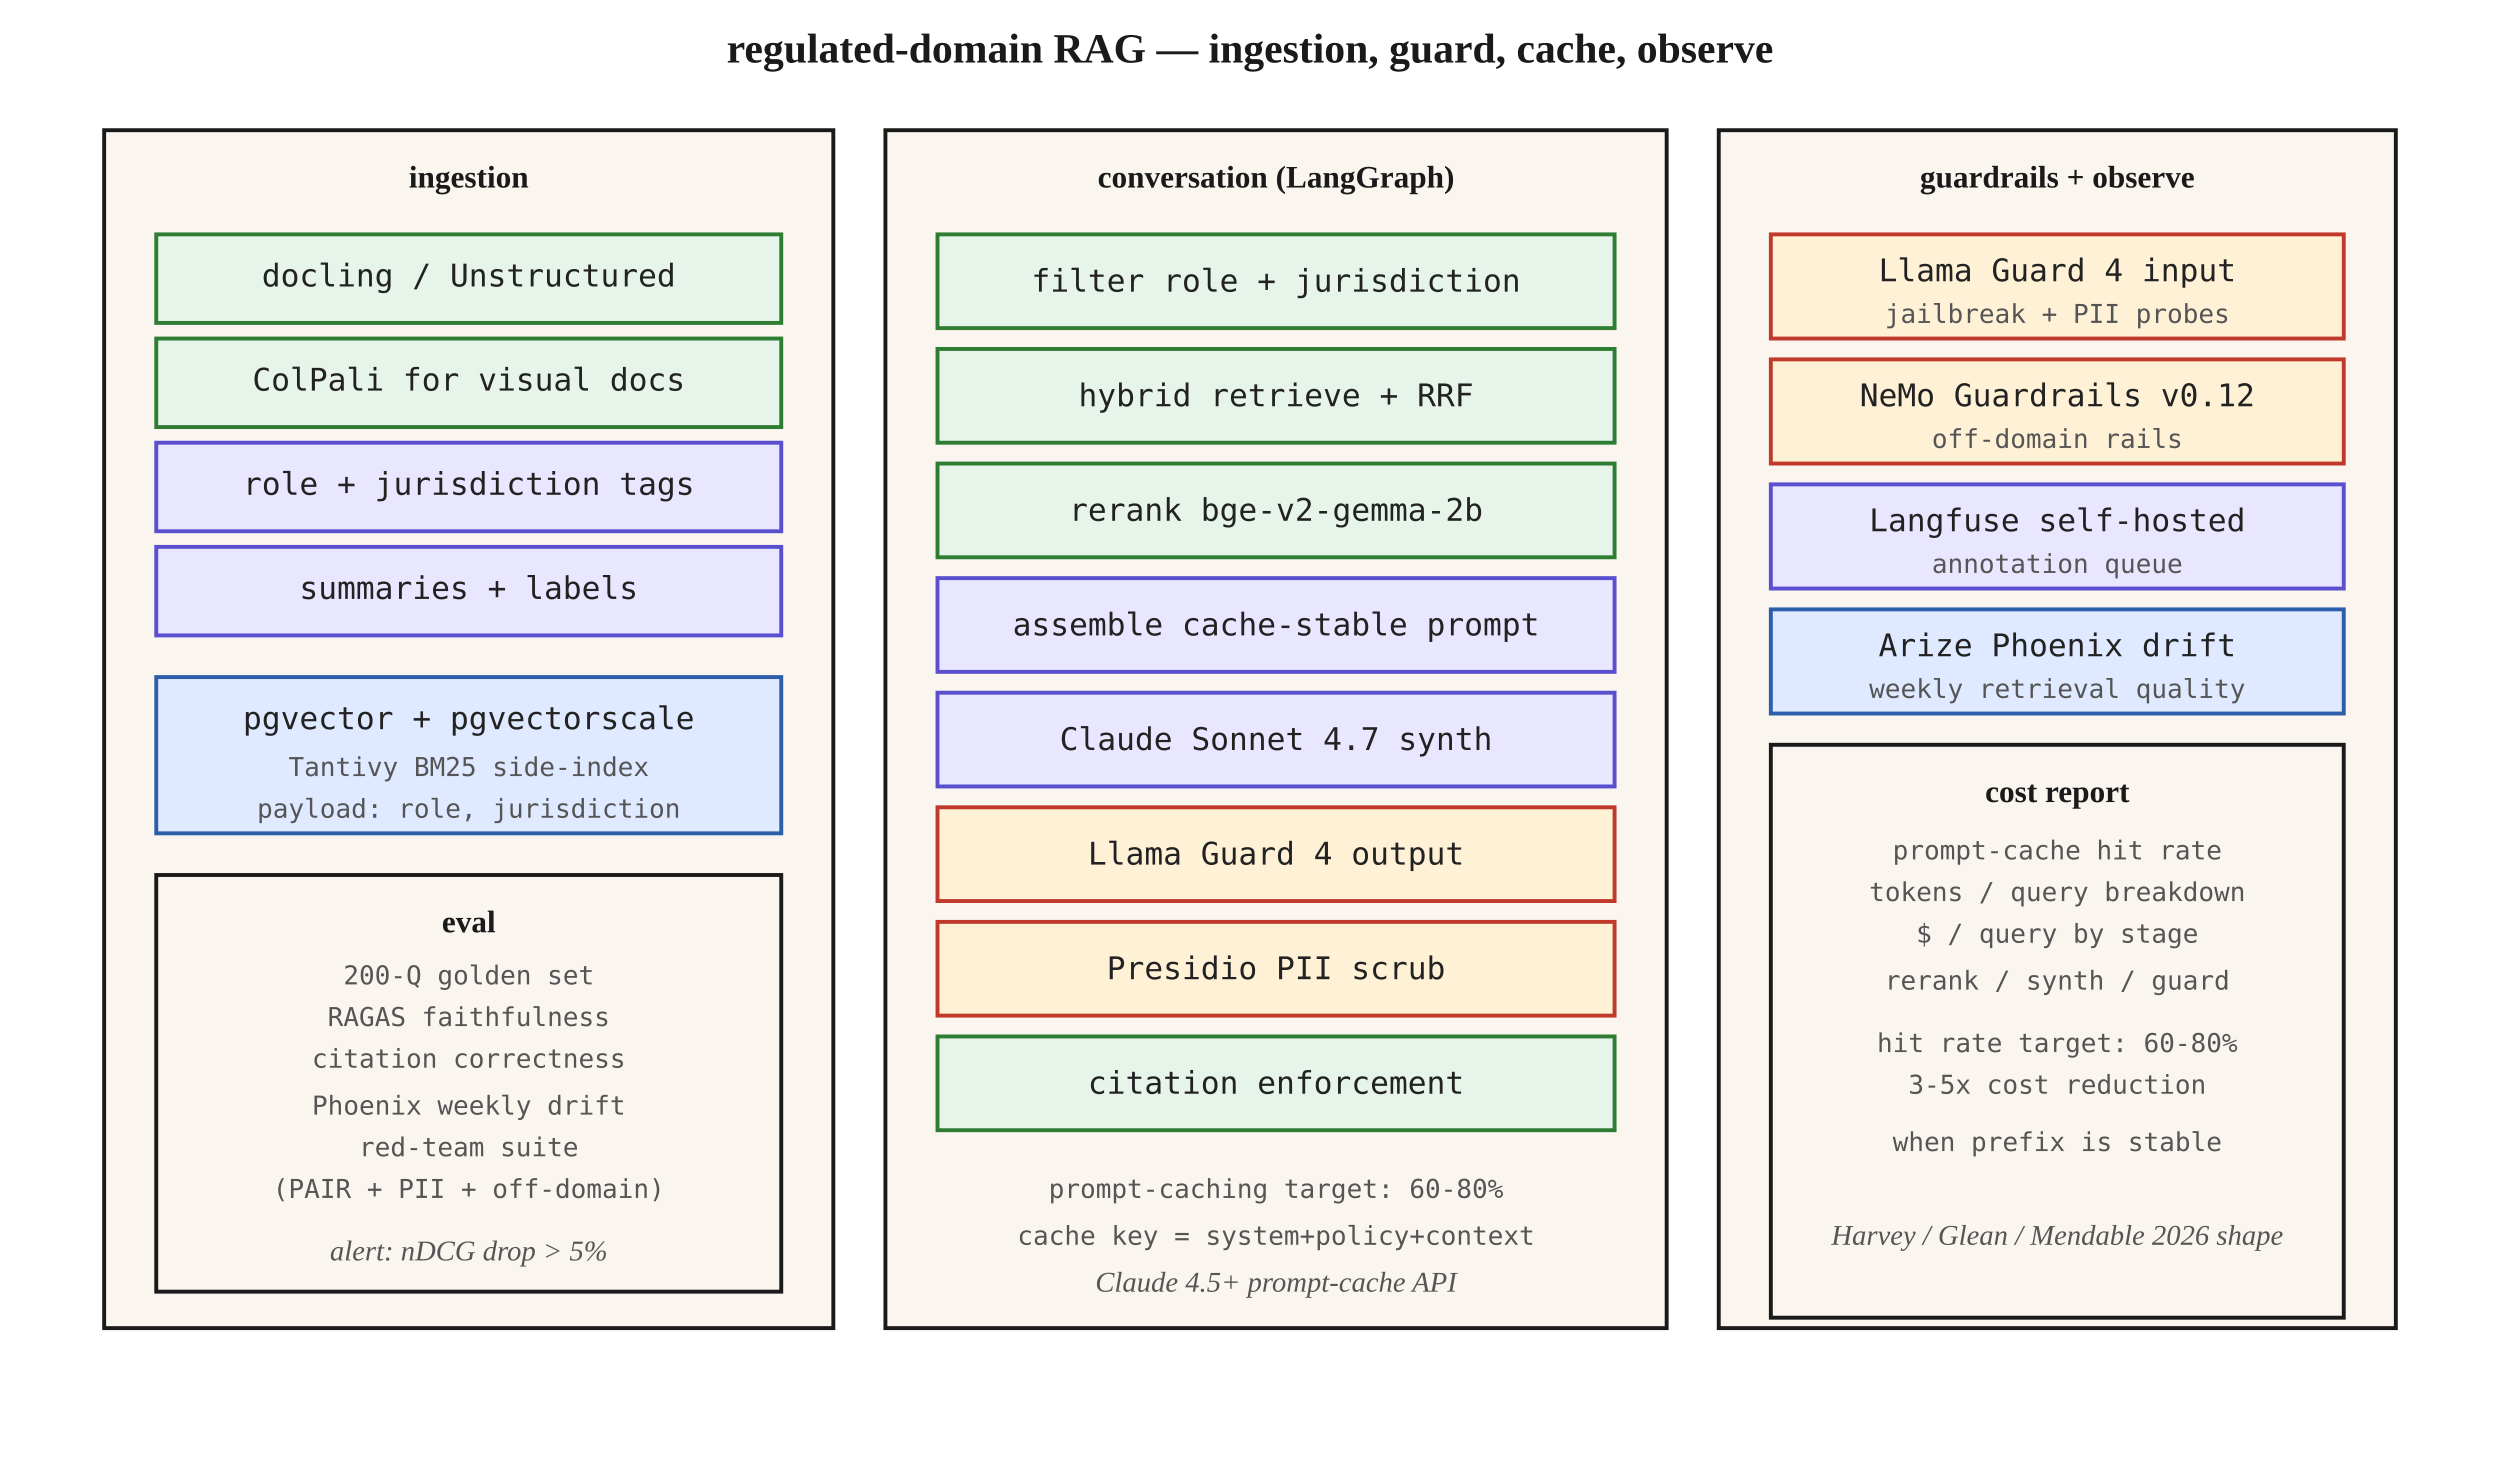
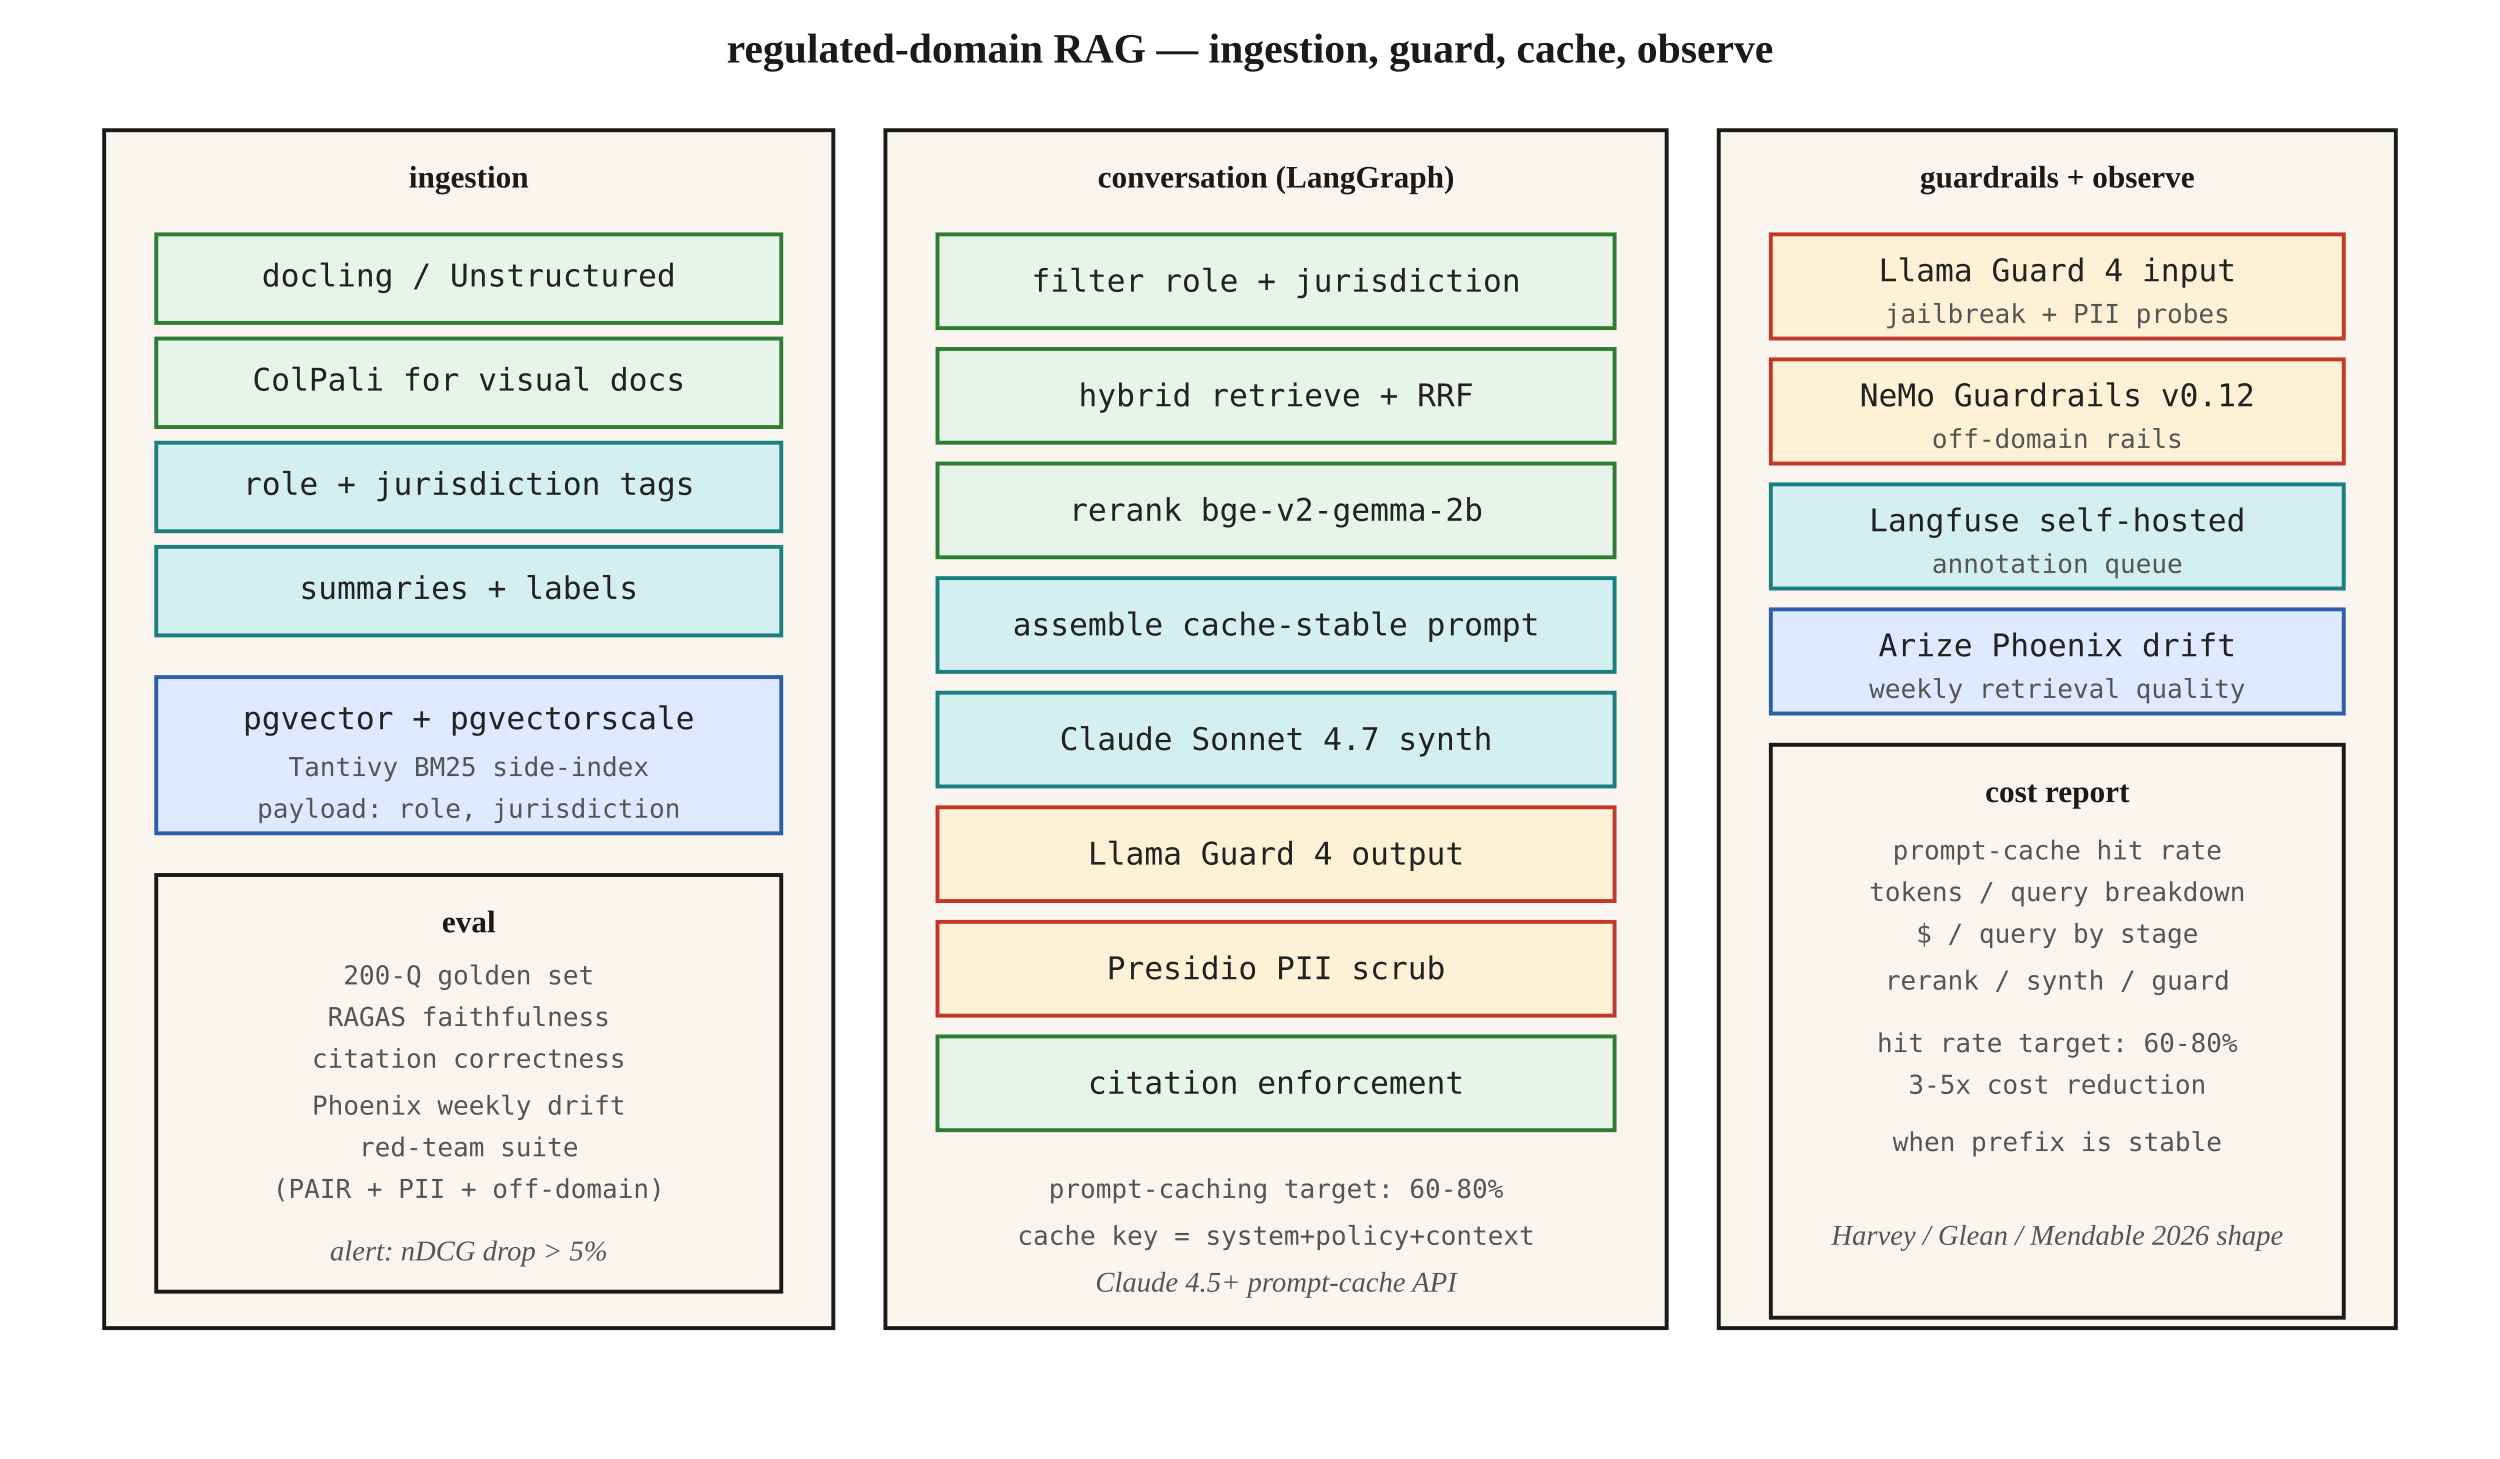
<svg xmlns="http://www.w3.org/2000/svg" viewBox="0 0 960 560" font-family="Georgia, 'Times New Roman', serif">
  <defs>
    <style>
      .box { fill: #faf6ef; stroke: #1a1a1a; stroke-width: 1.5; }
      .hot { fill: #fff1d6; stroke: #c0392b; stroke-width: 1.5; }
      .cool { fill: #e6f4ea; stroke: #2e7d32; stroke-width: 1.5; }
      .cold { fill: #dfe9ff; stroke: #2c5ea9; stroke-width: 1.5; }
-       .dsk { fill: #e9e6ff; stroke: #5a4fcf; stroke-width: 1.5; }
+       .dsk { fill: #d4efef; stroke: #1C7F7F; stroke-width: 1.5; }
      .step { font-size: 12px; font-family: 'Menlo', monospace; fill: #222; }
      .small { font-size: 10px; font-family: 'Menlo', monospace; fill: #555; }
      .caption { font-size: 11px; fill: #555; font-style: italic; }
      .title { font-size: 16px; font-weight: 700; fill: #1a1a1a; }
      .head { font-size: 12px; font-weight: 700; fill: #1a1a1a; }
    </style>
  </defs>
  <text x="480" y="24" text-anchor="middle" class="title">regulated-domain RAG — ingestion, guard, cache, observe</text>
  <rect x="40" y="50" width="280" height="460" class="box" />
  <text x="180" y="72" text-anchor="middle" class="head">ingestion</text>
  <rect x="60" y="90" width="240" height="34" class="cool" />
  <text x="180" y="110" text-anchor="middle" class="step">docling / Unstructured</text>
  <rect x="60" y="130" width="240" height="34" class="cool" />
  <text x="180" y="150" text-anchor="middle" class="step">ColPali for visual docs</text>
  <rect x="60" y="170" width="240" height="34" class="dsk" />
  <text x="180" y="190" text-anchor="middle" class="step">role + jurisdiction tags</text>
  <rect x="60" y="210" width="240" height="34" class="dsk" />
  <text x="180" y="230" text-anchor="middle" class="step">summaries + labels</text>
  <rect x="60" y="260" width="240" height="60" class="cold" />
  <text x="180" y="280" text-anchor="middle" class="step">pgvector + pgvectorscale</text>
  <text x="180" y="298" text-anchor="middle" class="small">Tantivy BM25 side-index</text>
  <text x="180" y="314" text-anchor="middle" class="small">payload: role, jurisdiction</text>
  <rect x="60" y="336" width="240" height="160" class="box" />
  <text x="180" y="358" text-anchor="middle" class="head">eval</text>
  <text x="180" y="378" text-anchor="middle" class="small">200-Q golden set</text>
  <text x="180" y="394" text-anchor="middle" class="small">RAGAS faithfulness</text>
  <text x="180" y="410" text-anchor="middle" class="small">citation correctness</text>
  <text x="180" y="428" text-anchor="middle" class="small">Phoenix weekly drift</text>
  <text x="180" y="444" text-anchor="middle" class="small">red-team suite</text>
  <text x="180" y="460" text-anchor="middle" class="small">(PAIR + PII + off-domain)</text>
  <text x="180" y="484" text-anchor="middle" class="caption">alert: nDCG drop &gt; 5%</text>
  <rect x="340" y="50" width="300" height="460" class="box" />
  <text x="490" y="72" text-anchor="middle" class="head">conversation (LangGraph)</text>
  <rect x="360" y="90" width="260" height="36" class="cool" />
  <text x="490" y="112" text-anchor="middle" class="step">filter role + jurisdiction</text>
  <rect x="360" y="134" width="260" height="36" class="cool" />
  <text x="490" y="156" text-anchor="middle" class="step">hybrid retrieve + RRF</text>
  <rect x="360" y="178" width="260" height="36" class="cool" />
  <text x="490" y="200" text-anchor="middle" class="step">rerank bge-v2-gemma-2b</text>
  <rect x="360" y="222" width="260" height="36" class="dsk" />
  <text x="490" y="244" text-anchor="middle" class="step">assemble cache-stable prompt</text>
  <rect x="360" y="266" width="260" height="36" class="dsk" />
  <text x="490" y="288" text-anchor="middle" class="step">Claude Sonnet 4.7 synth</text>
  <rect x="360" y="310" width="260" height="36" class="hot" />
  <text x="490" y="332" text-anchor="middle" class="step">Llama Guard 4 output</text>
  <rect x="360" y="354" width="260" height="36" class="hot" />
  <text x="490" y="376" text-anchor="middle" class="step">Presidio PII scrub</text>
  <rect x="360" y="398" width="260" height="36" class="cool" />
  <text x="490" y="420" text-anchor="middle" class="step">citation enforcement</text>
  <text x="490" y="460" text-anchor="middle" class="small">prompt-caching target: 60-80%</text>
  <text x="490" y="478" text-anchor="middle" class="small">cache key = system+policy+context</text>
  <text x="490" y="496" text-anchor="middle" class="caption">Claude 4.5+ prompt-cache API</text>
  <rect x="660" y="50" width="260" height="460" class="box" />
  <text x="790" y="72" text-anchor="middle" class="head">guardrails + observe</text>
  <rect x="680" y="90" width="220" height="40" class="hot" />
  <text x="790" y="108" text-anchor="middle" class="step">Llama Guard 4 input</text>
  <text x="790" y="124" text-anchor="middle" class="small">jailbreak + PII probes</text>
  <rect x="680" y="138" width="220" height="40" class="hot" />
  <text x="790" y="156" text-anchor="middle" class="step">NeMo Guardrails v0.12</text>
  <text x="790" y="172" text-anchor="middle" class="small">off-domain rails</text>
  <rect x="680" y="186" width="220" height="40" class="dsk" />
  <text x="790" y="204" text-anchor="middle" class="step">Langfuse self-hosted</text>
  <text x="790" y="220" text-anchor="middle" class="small">annotation queue</text>
  <rect x="680" y="234" width="220" height="40" class="cold" />
  <text x="790" y="252" text-anchor="middle" class="step">Arize Phoenix drift</text>
  <text x="790" y="268" text-anchor="middle" class="small">weekly retrieval quality</text>
  <rect x="680" y="286" width="220" height="220" class="box" />
  <text x="790" y="308" text-anchor="middle" class="head">cost report</text>
  <text x="790" y="330" text-anchor="middle" class="small">prompt-cache hit rate</text>
  <text x="790" y="346" text-anchor="middle" class="small">tokens / query breakdown</text>
  <text x="790" y="362" text-anchor="middle" class="small">$ / query by stage</text>
  <text x="790" y="380" text-anchor="middle" class="small">rerank / synth / guard</text>
  <text x="790" y="404" text-anchor="middle" class="small">hit rate target: 60-80%</text>
  <text x="790" y="420" text-anchor="middle" class="small">3-5x cost reduction</text>
  <text x="790" y="442" text-anchor="middle" class="small">when prefix is stable</text>
  <text x="790" y="478" text-anchor="middle" class="caption">Harvey / Glean / Mendable 2026 shape</text>
</svg>
